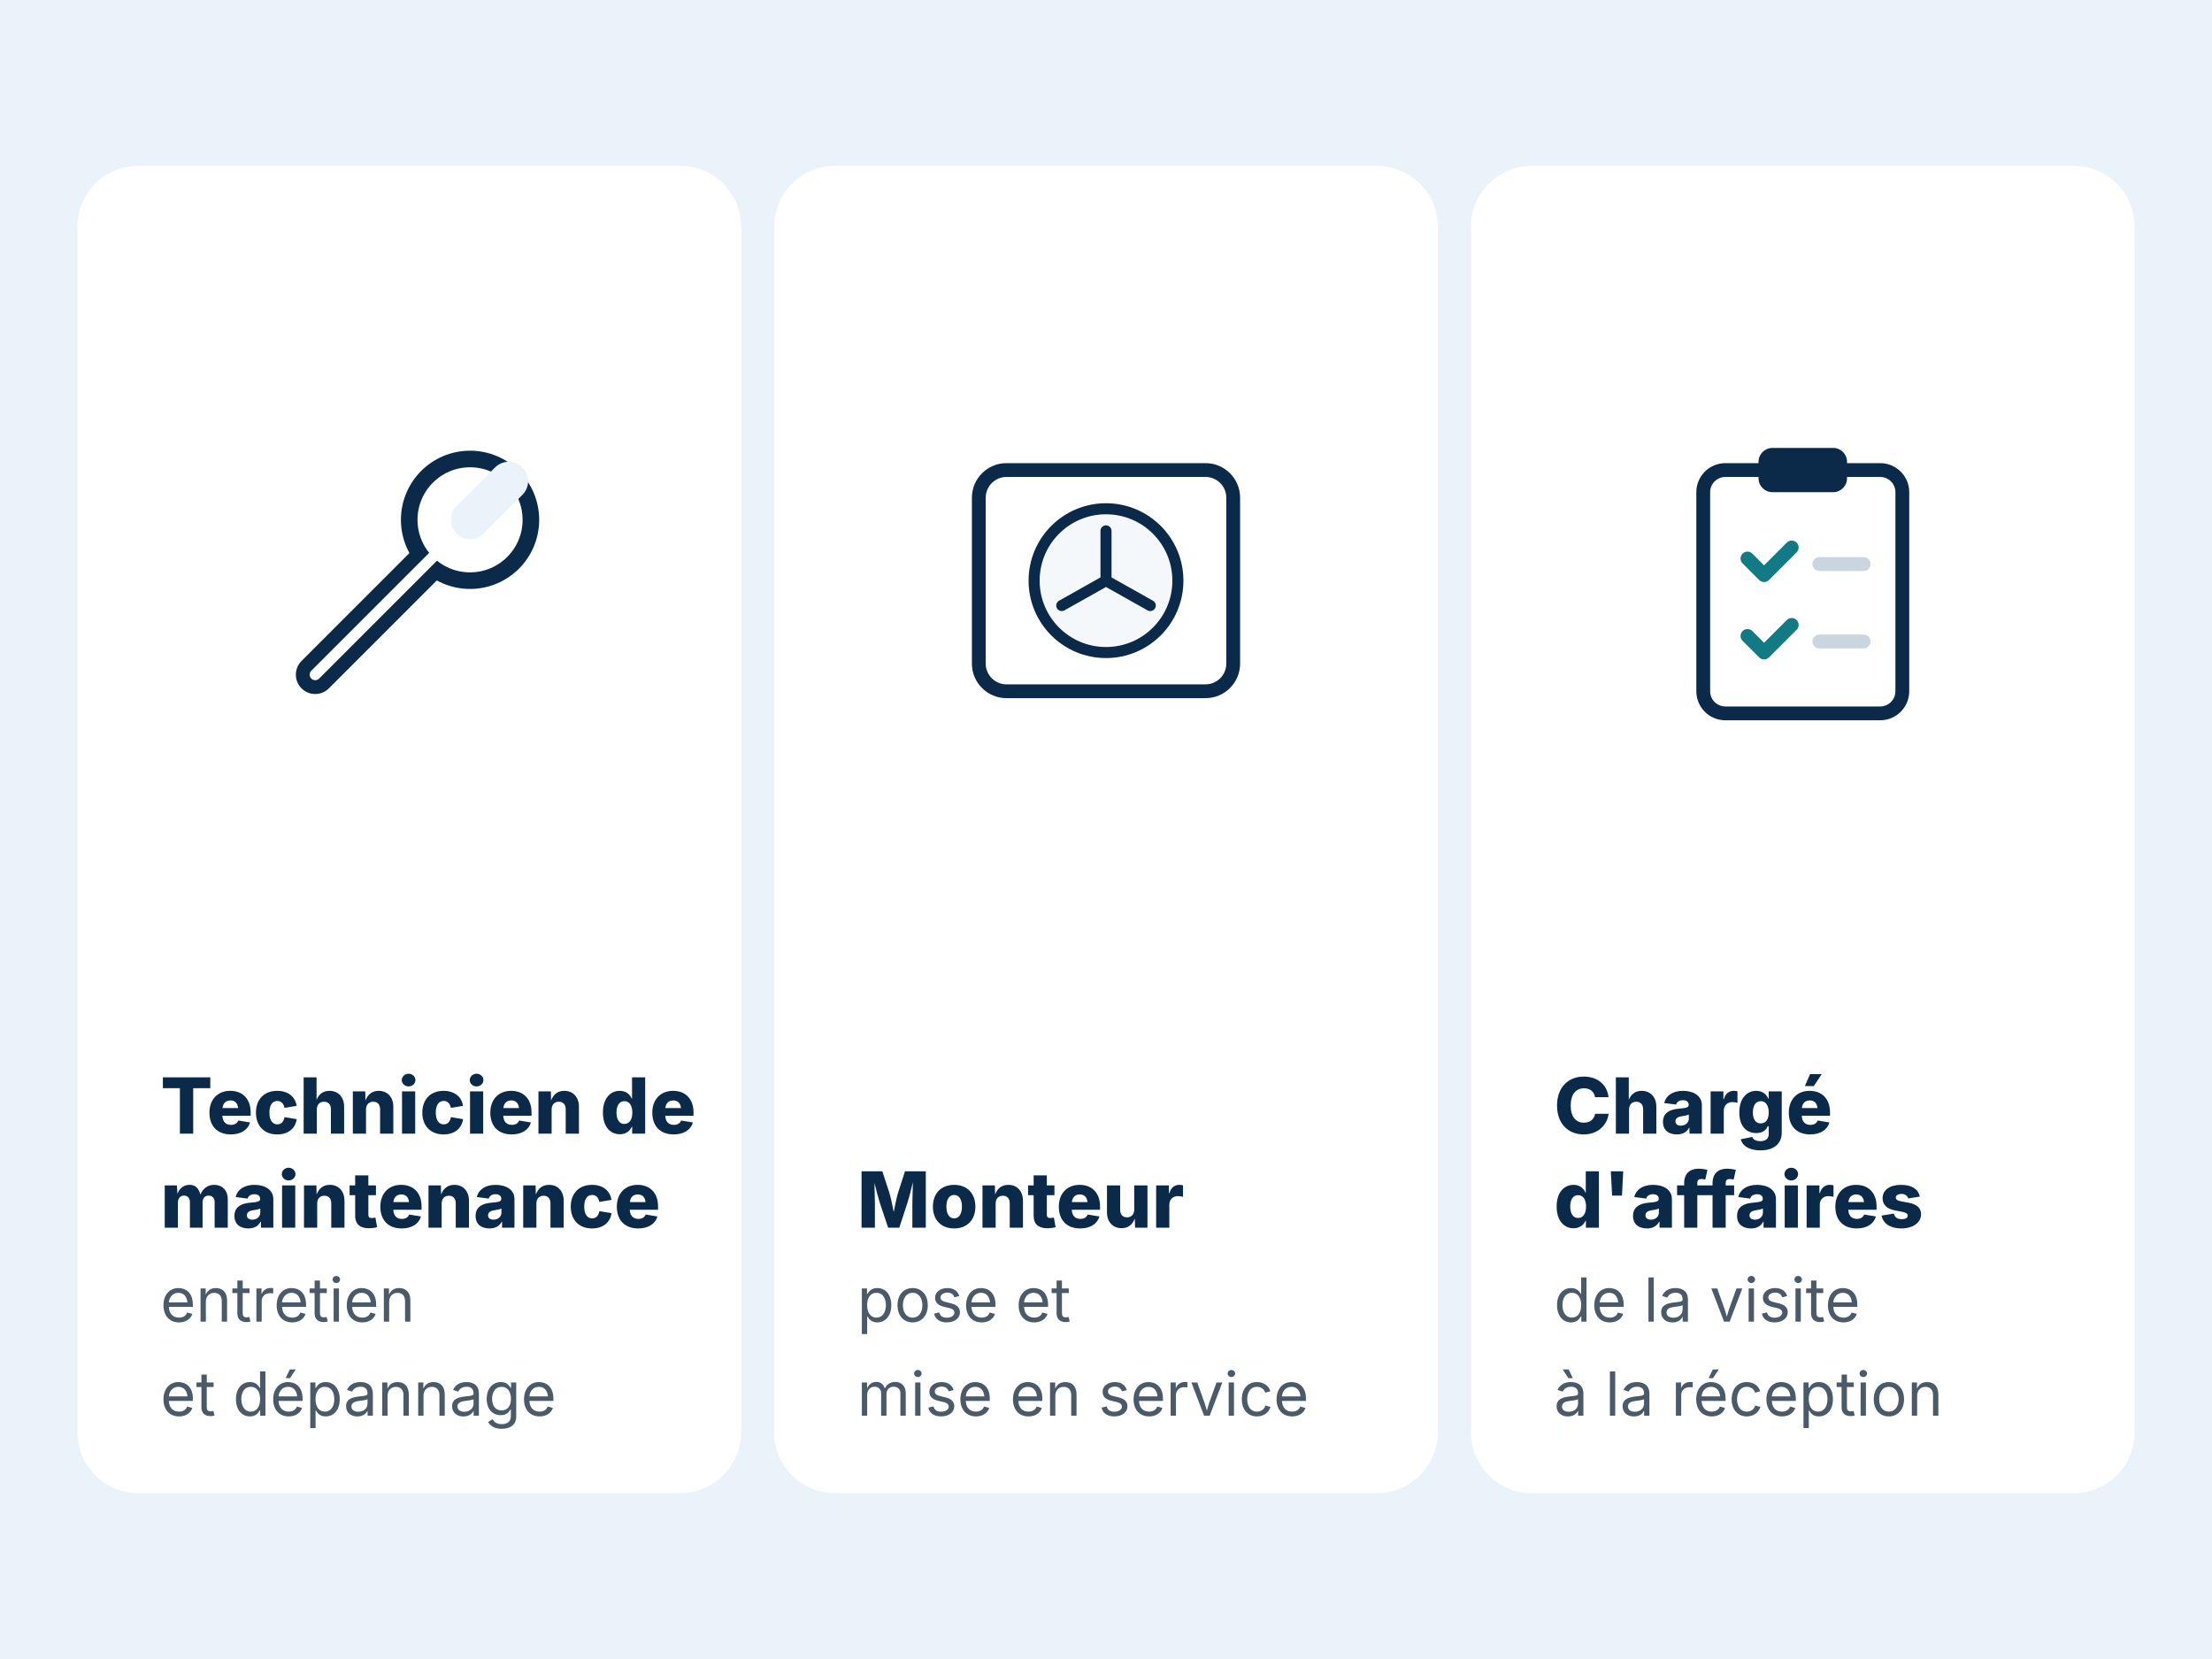
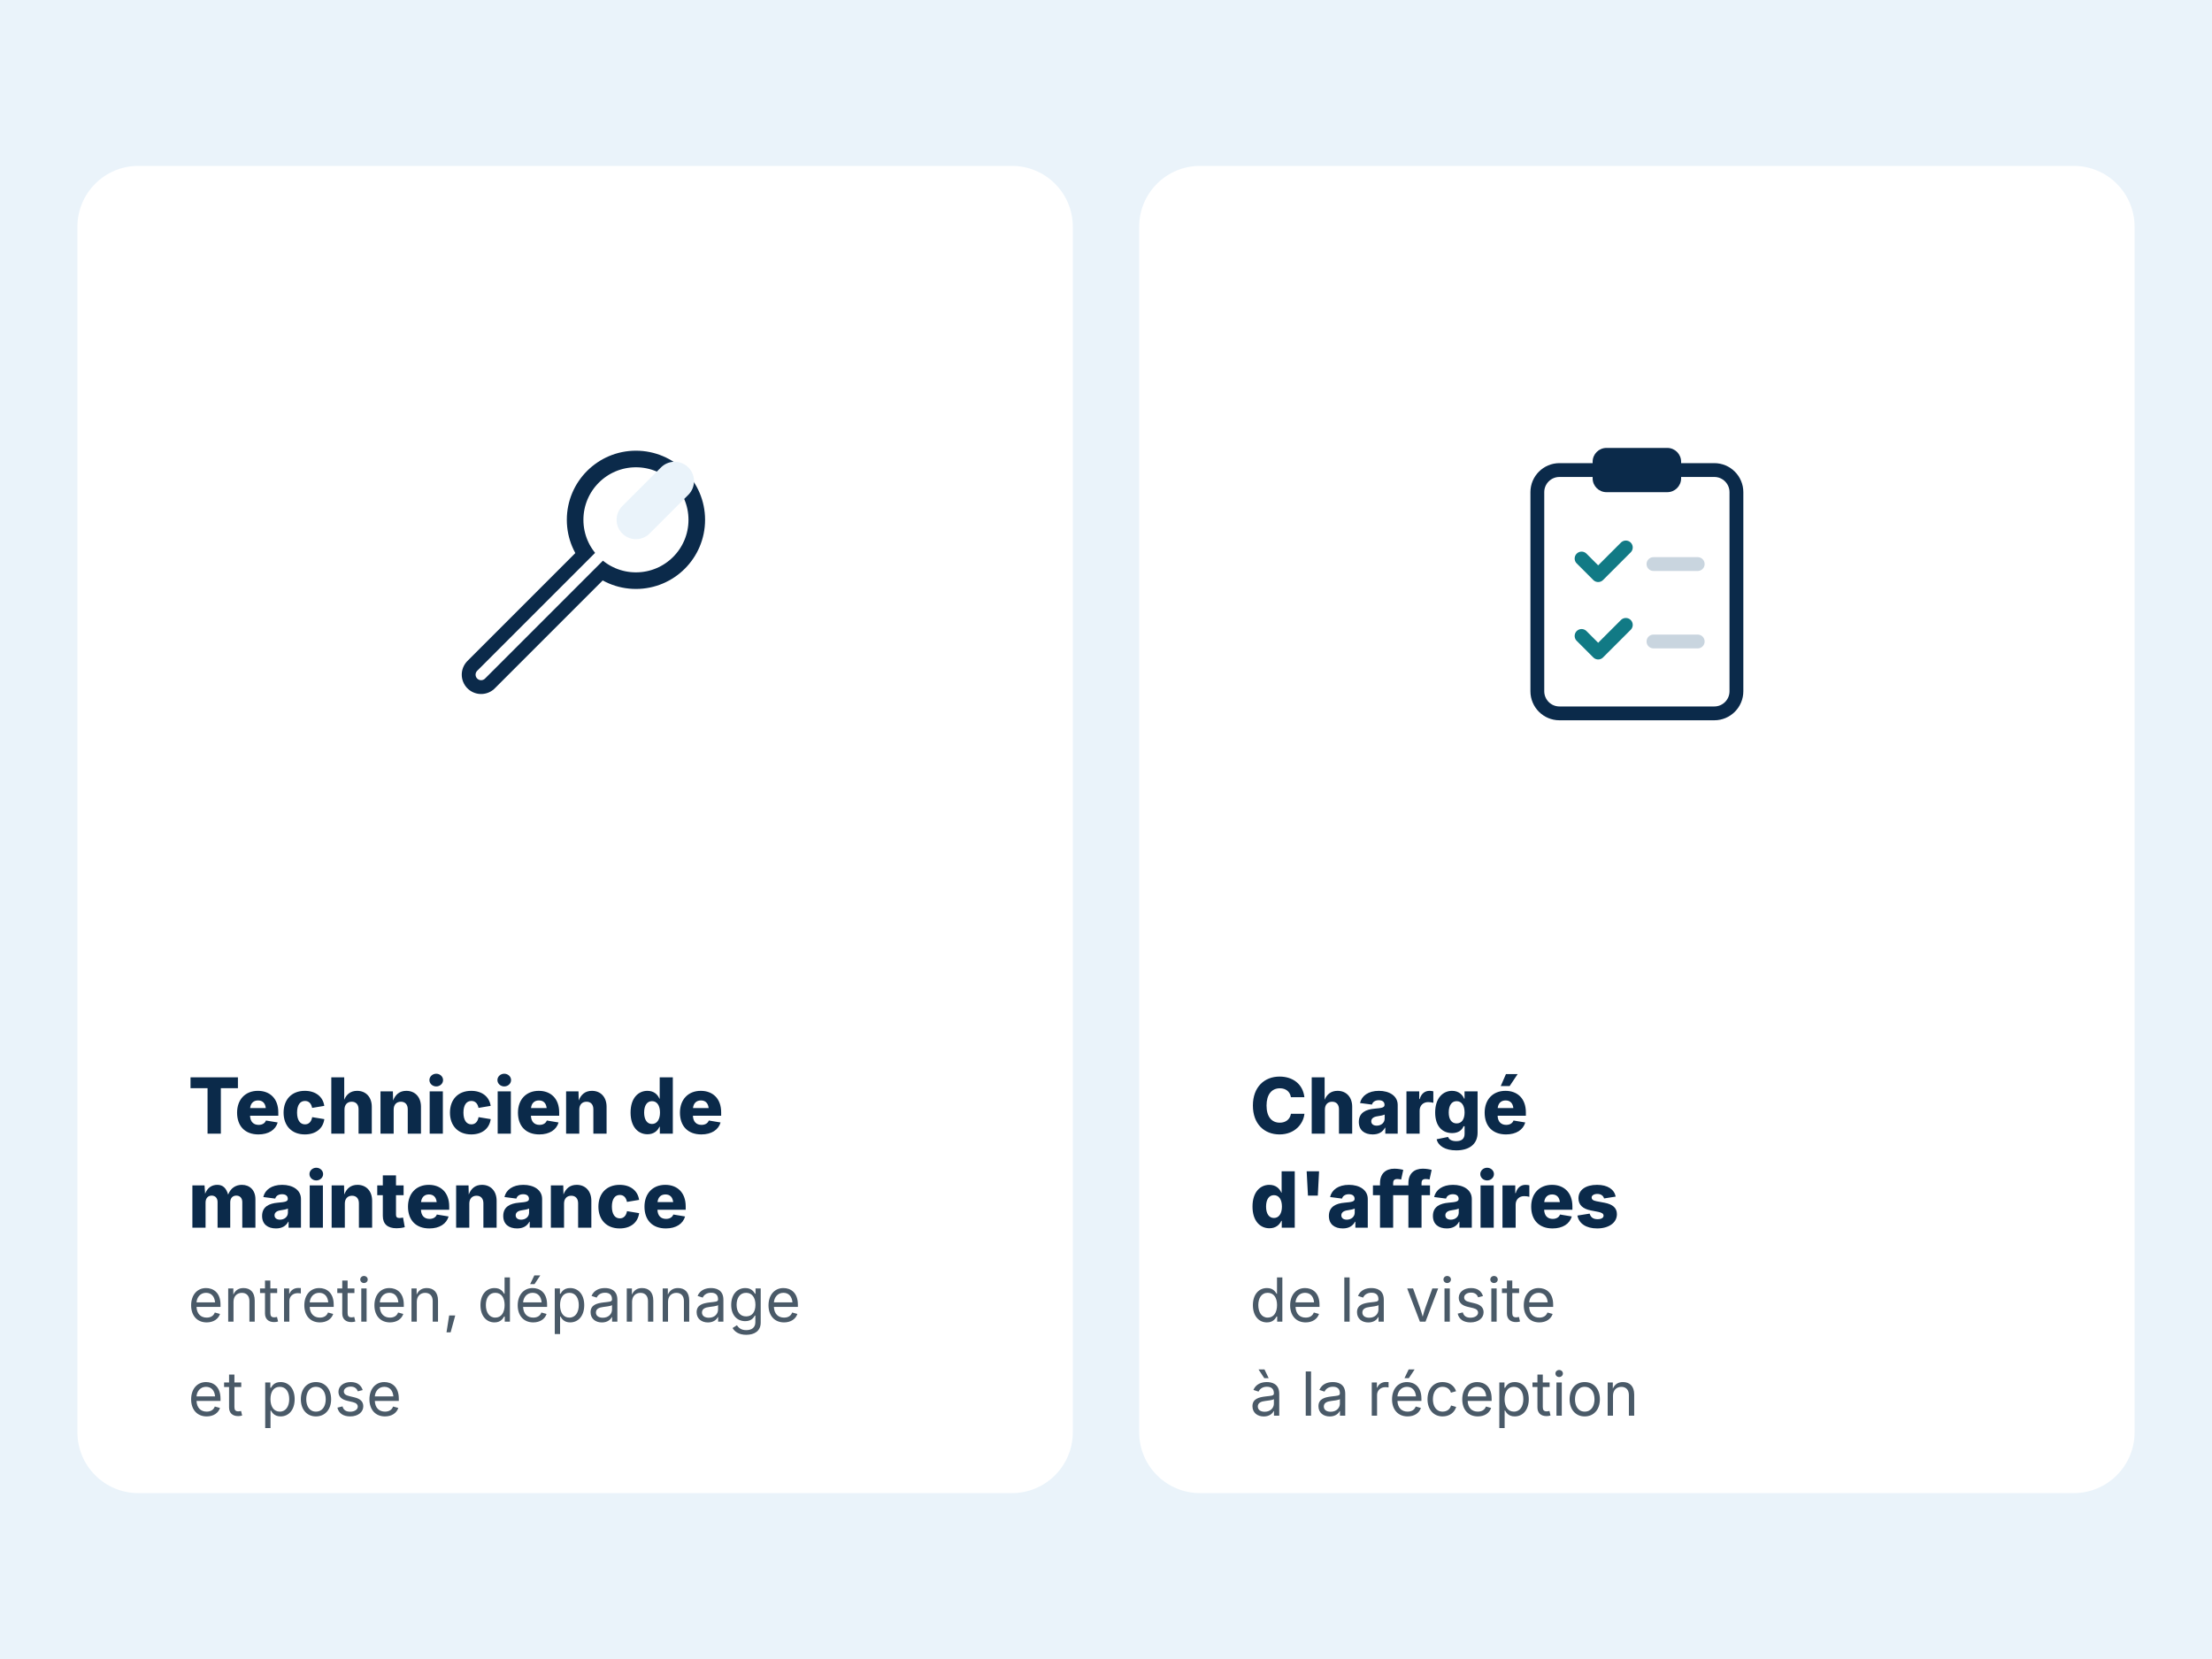
- <svg xmlns="http://www.w3.org/2000/svg" viewBox="0 0 800 600" role="img" aria-label="Nos trois métiers : technicien de maintenance pour l'entretien et le dépannage, monteur pour la pose et la mise en service, chargé d'affaires de la visite à la réception">
-   <defs>
-     <marker id="an" viewBox="0 0 10 10" refX="6" refY="5" markerWidth="4" markerHeight="4" orient="auto">
-       <path d="M0 0L10 5L0 10z" fill="#005ca9" />
-     </marker>
-     <marker id="ac" viewBox="0 0 10 10" refX="6" refY="5" markerWidth="4" markerHeight="4" orient="auto">
-       <path d="M0 0L10 5L0 10z" fill="#2db8c5" />
-     </marker>
-   </defs>
+ <svg xmlns="http://www.w3.org/2000/svg" viewBox="0 0 800 600" role="img" aria-label="Nos métiers : technicien de maintenance pour l'entretien, le dépannage et la pose, chargé d'affaires de la visite à la réception">
  <rect width="800" height="600" fill="#eaf3fa" />
  <g font-family="system-ui,-apple-system,Segoe UI,sans-serif" stroke-linecap="round" stroke-linejoin="round">
    <g transform="translate(28 60)">
-       <rect width="240" height="480" rx="22" fill="#fff" />
-       <g transform="translate(120 150)">
+       <rect width="360" height="480" rx="22" fill="#fff" />
+       <g transform="translate(180 150)">
        <path d="M-34 34L14 -14" stroke="#0b2a4a" stroke-width="14" />
        <circle cx="22" cy="-22" r="22" fill="#fff" stroke="#0b2a4a" stroke-width="6" />
        <path d="M22 -22l14 -14" stroke="#eaf3fa" stroke-width="14" />
        <path d="M-34 34L14 -14" stroke="#fff" stroke-width="4" />
      </g>
-       <text x="30" y="350" font-size="28" font-weight="800" fill="#0b2a4a" text-anchor="start">Technicien de</text>
-       <text x="30" y="384" font-size="28" font-weight="800" fill="#0b2a4a" text-anchor="start">maintenance</text>
-       <text x="30" y="418" font-size="22" font-weight="400" fill="#4a5a68" text-anchor="start">entretien</text>
-       <text x="30" y="452" font-size="22" font-weight="400" fill="#4a5a68" text-anchor="start">et dépannage</text>
+       <text x="40" y="350" font-size="28" font-weight="800" fill="#0b2a4a" text-anchor="start">Technicien de</text>
+       <text x="40" y="384" font-size="28" font-weight="800" fill="#0b2a4a" text-anchor="start">maintenance</text>
+       <text x="40" y="418" font-size="22" font-weight="400" fill="#4a5a68" text-anchor="start">entretien, dépannage</text>
+       <text x="40" y="452" font-size="22" font-weight="400" fill="#4a5a68" text-anchor="start">et pose</text>
    </g>
-     <g transform="translate(280 60)">
-       <rect width="240" height="480" rx="22" fill="#fff" />
-       <g transform="translate(120 150)">
-         <rect x="-46" y="-40" width="92" height="80" rx="10" fill="#fff" stroke="#0b2a4a" stroke-width="5" />
-         <circle r="26" fill="#f4f8fb" stroke="#0b2a4a" stroke-width="4" />
-         <path d="M0 0v-18M0 0l16 9M0 0l-16 9" stroke="#0b2a4a" stroke-width="4" />
-       </g>
-       <text x="30" y="384" font-size="28" font-weight="800" fill="#0b2a4a" text-anchor="start">Monteur</text>
-       <text x="30" y="418" font-size="22" font-weight="400" fill="#4a5a68" text-anchor="start">pose et</text>
-       <text x="30" y="452" font-size="22" font-weight="400" fill="#4a5a68" text-anchor="start">mise en service</text>
-     </g>
-     <g transform="translate(532 60)">
-       <rect width="240" height="480" rx="22" fill="#fff" />
-       <g transform="translate(120 150)">
+     <g transform="translate(412 60)">
+       <rect width="360" height="480" rx="22" fill="#fff" />
+       <g transform="translate(180 150)">
        <rect x="-36" y="-40" width="72" height="88" rx="8" fill="#fff" stroke="#0b2a4a" stroke-width="5" />
        <rect x="-16" y="-48" width="32" height="16" rx="5" fill="#0b2a4a" />
        <path d="M-20 -8l6 6 10-10M-20 20l6 6 10-10" fill="none" stroke="#117a85" stroke-width="5" />
        <path d="M6 -6h16M6 22h16" stroke="#c9d5df" stroke-width="5" />
      </g>
-       <text x="30" y="350" font-size="28" font-weight="800" fill="#0b2a4a" text-anchor="start">Chargé</text>
-       <text x="30" y="384" font-size="28" font-weight="800" fill="#0b2a4a" text-anchor="start">d'affaires</text>
-       <text x="30" y="418" font-size="22" font-weight="400" fill="#4a5a68" text-anchor="start">de la visite</text>
-       <text x="30" y="452" font-size="22" font-weight="400" fill="#4a5a68" text-anchor="start">à la réception</text>
+       <text x="40" y="350" font-size="28" font-weight="800" fill="#0b2a4a" text-anchor="start">Chargé</text>
+       <text x="40" y="384" font-size="28" font-weight="800" fill="#0b2a4a" text-anchor="start">d'affaires</text>
+       <text x="40" y="418" font-size="22" font-weight="400" fill="#4a5a68" text-anchor="start">de la visite</text>
+       <text x="40" y="452" font-size="22" font-weight="400" fill="#4a5a68" text-anchor="start">à la réception</text>
    </g>
  </g>
</svg>
